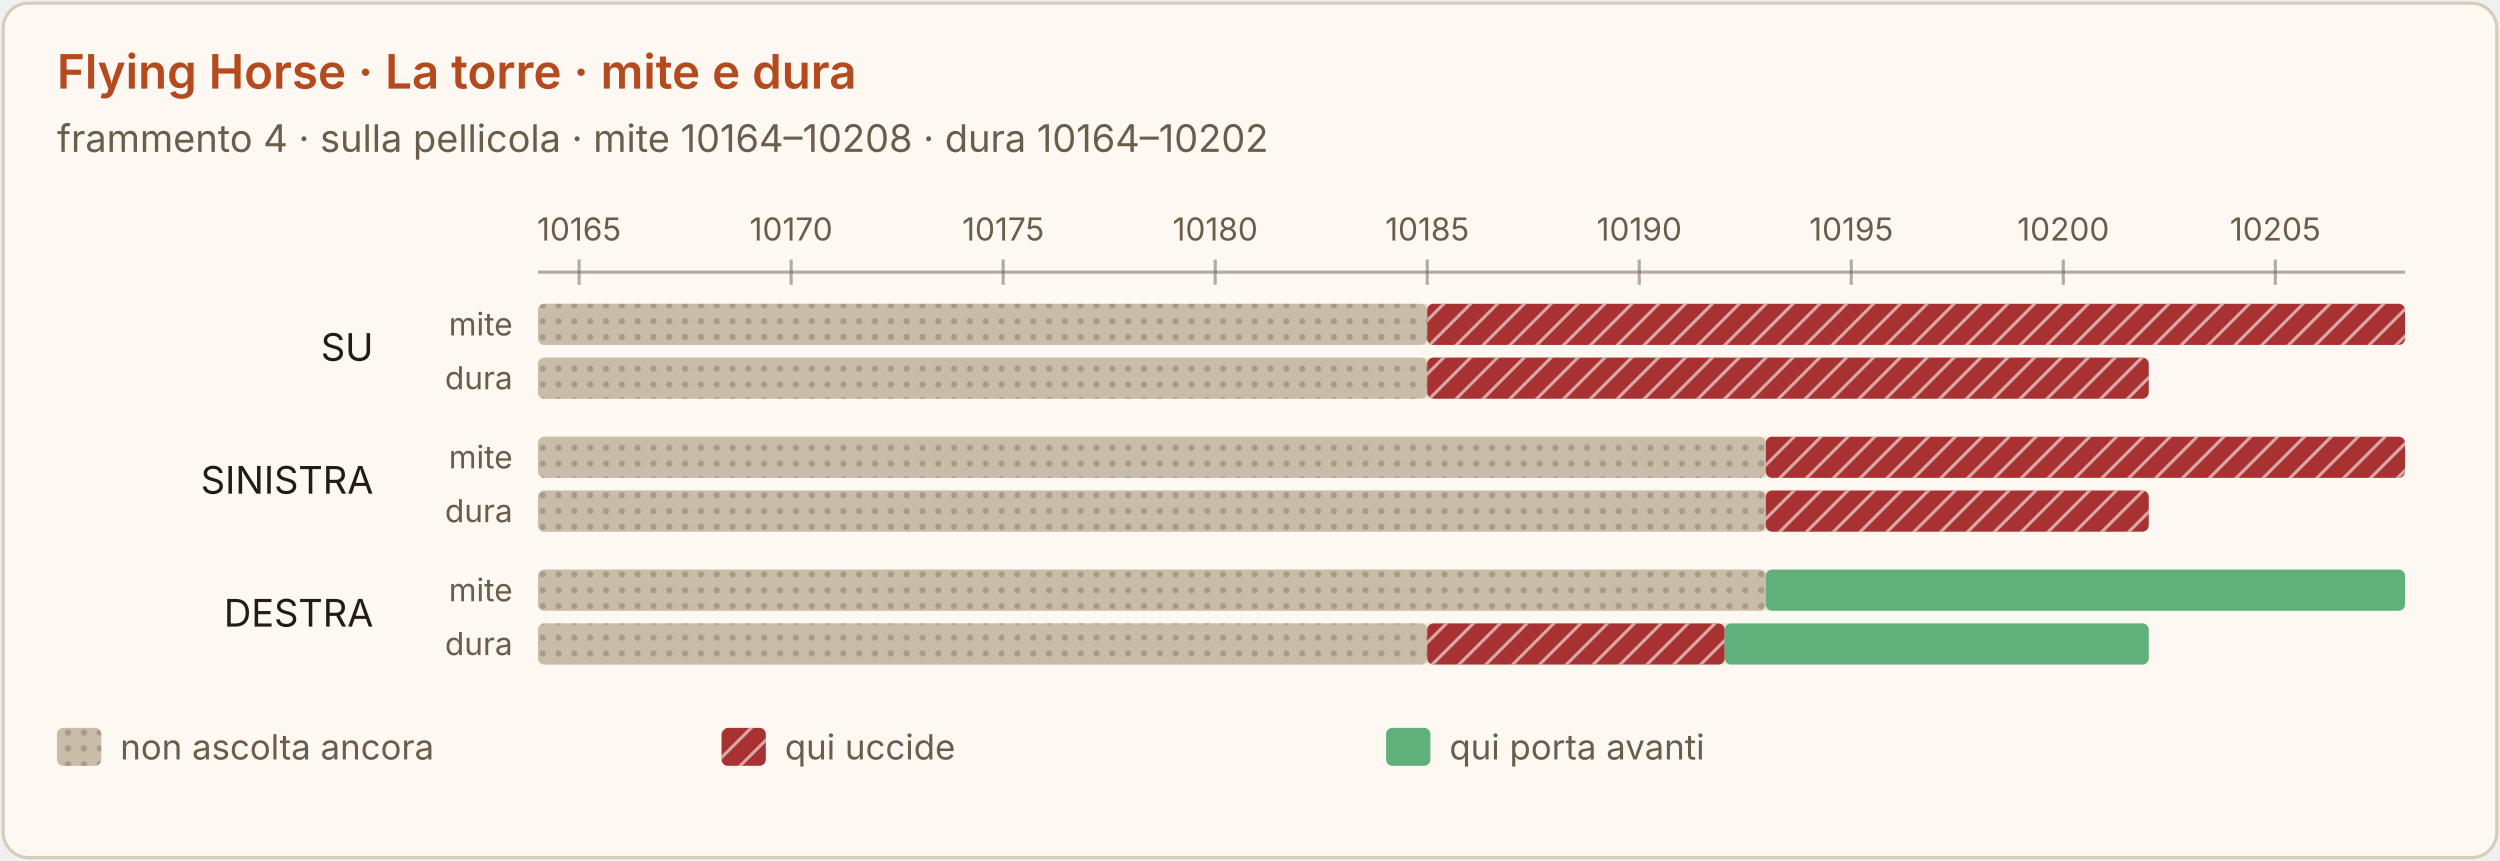
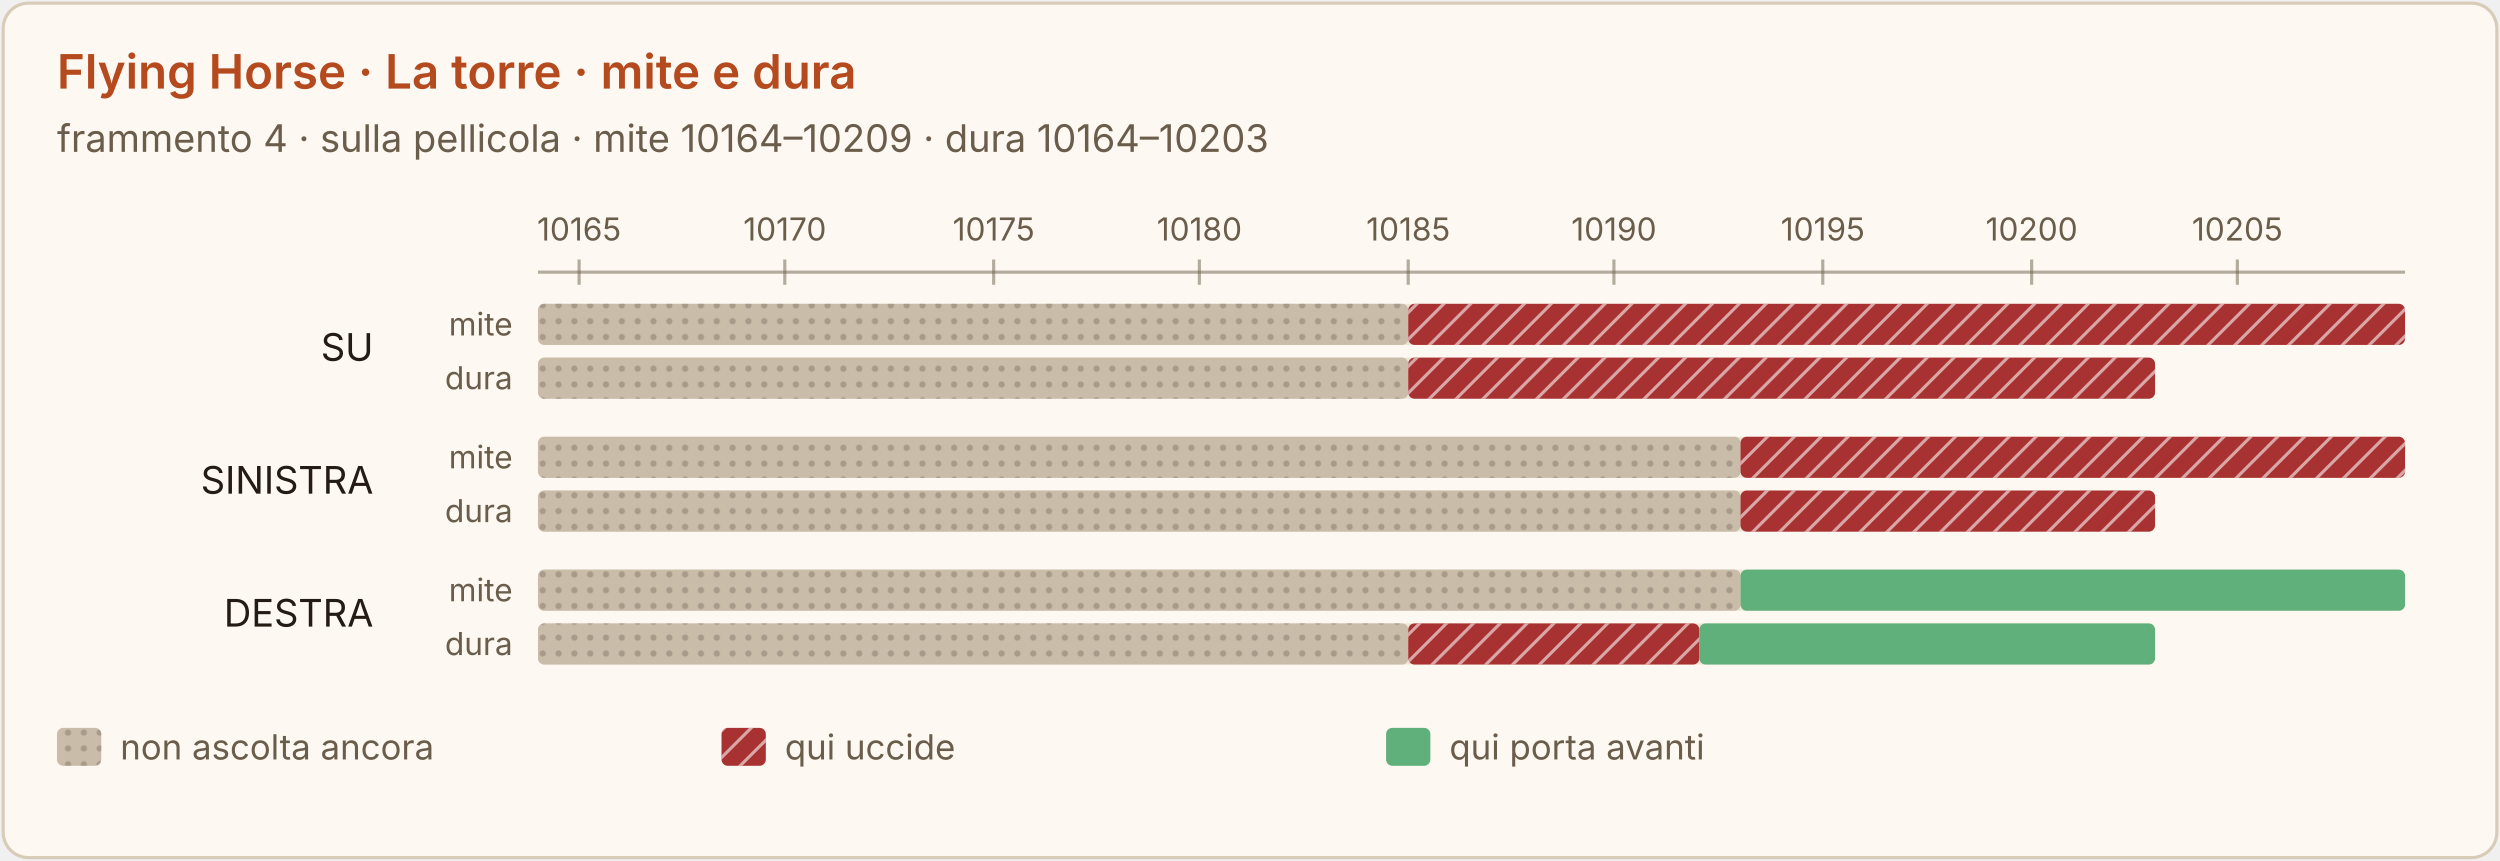
<svg xmlns="http://www.w3.org/2000/svg" width="790" height="272" viewBox="0 0 790 272" font-family="Inter,DejaVu Sans,sans-serif">
  <defs>
    <pattern id="tMorte" width="6" height="6" patternUnits="userSpaceOnUse" patternTransform="rotate(45)">
      <line x1="0" y1="0" x2="0" y2="6" stroke="#FFFFFF" stroke-width="2" opacity=".55" />
    </pattern>
    <pattern id="tAttesa" width="5" height="5" patternUnits="userSpaceOnUse">
      <circle cx="1.5" cy="1.5" r="1" fill="#8C8072" opacity=".55" />
    </pattern>
    <pattern id="tSorda" width="6" height="6" patternUnits="userSpaceOnUse">
      <path d="M0 0 L6 6 M6 0 L0 6" stroke="#FFFFFF" stroke-width="1" opacity=".5" />
    </pattern>
  </defs>
  <rect x="1" y="1" width="788" height="270" fill="#FDF9F2" stroke="#D8CBB8" stroke-width="1" rx="8" />
  <text x="18" y="28" fill="#B44A1E" font-size="15" font-weight="600">Flying Horse · La torre · mite e dura</text>
-   <text x="18" y="48" fill="#6B5D4B" font-size="12">frammento 4 · sulla pellicola · mite 10164–10208 · dura 10164–10202</text>
+   <text x="18" y="48" fill="#6B5D4B" font-size="12">frammento 4 · sulla pellicola · mite 10164–10209 · dura 10164–10203</text>
  <line x1="170" y1="86" x2="760" y2="86" stroke="#6B5D4B" stroke-width="1" opacity=".5" />
  <line x1="183" y1="82" x2="183" y2="90" stroke="#6B5D4B" stroke-width="1" opacity=".5" />
  <text x="183" y="76" fill="#6B5D4B" font-size="10" text-anchor="middle">10165</text>
-   <line x1="250" y1="82" x2="250" y2="90" stroke="#6B5D4B" stroke-width="1" opacity=".5" />
-   <text x="250" y="76" fill="#6B5D4B" font-size="10" text-anchor="middle">10170</text>
-   <line x1="317" y1="82" x2="317" y2="90" stroke="#6B5D4B" stroke-width="1" opacity=".5" />
-   <text x="317" y="76" fill="#6B5D4B" font-size="10" text-anchor="middle">10175</text>
-   <line x1="384" y1="82" x2="384" y2="90" stroke="#6B5D4B" stroke-width="1" opacity=".5" />
-   <text x="384" y="76" fill="#6B5D4B" font-size="10" text-anchor="middle">10180</text>
-   <line x1="451" y1="82" x2="451" y2="90" stroke="#6B5D4B" stroke-width="1" opacity=".5" />
-   <text x="451" y="76" fill="#6B5D4B" font-size="10" text-anchor="middle">10185</text>
-   <line x1="518" y1="82" x2="518" y2="90" stroke="#6B5D4B" stroke-width="1" opacity=".5" />
-   <text x="518" y="76" fill="#6B5D4B" font-size="10" text-anchor="middle">10190</text>
-   <line x1="585" y1="82" x2="585" y2="90" stroke="#6B5D4B" stroke-width="1" opacity=".5" />
-   <text x="585" y="76" fill="#6B5D4B" font-size="10" text-anchor="middle">10195</text>
-   <line x1="652" y1="82" x2="652" y2="90" stroke="#6B5D4B" stroke-width="1" opacity=".5" />
-   <text x="652" y="76" fill="#6B5D4B" font-size="10" text-anchor="middle">10200</text>
-   <line x1="719" y1="82" x2="719" y2="90" stroke="#6B5D4B" stroke-width="1" opacity=".5" />
-   <text x="719" y="76" fill="#6B5D4B" font-size="10" text-anchor="middle">10205</text>
+   <line x1="248" y1="82" x2="248" y2="90" stroke="#6B5D4B" stroke-width="1" opacity=".5" />
+   <text x="248" y="76" fill="#6B5D4B" font-size="10" text-anchor="middle">10170</text>
+   <line x1="314" y1="82" x2="314" y2="90" stroke="#6B5D4B" stroke-width="1" opacity=".5" />
+   <text x="314" y="76" fill="#6B5D4B" font-size="10" text-anchor="middle">10175</text>
+   <line x1="379" y1="82" x2="379" y2="90" stroke="#6B5D4B" stroke-width="1" opacity=".5" />
+   <text x="379" y="76" fill="#6B5D4B" font-size="10" text-anchor="middle">10180</text>
+   <line x1="445" y1="82" x2="445" y2="90" stroke="#6B5D4B" stroke-width="1" opacity=".5" />
+   <text x="445" y="76" fill="#6B5D4B" font-size="10" text-anchor="middle">10185</text>
+   <line x1="510" y1="82" x2="510" y2="90" stroke="#6B5D4B" stroke-width="1" opacity=".5" />
+   <text x="510" y="76" fill="#6B5D4B" font-size="10" text-anchor="middle">10190</text>
+   <line x1="576" y1="82" x2="576" y2="90" stroke="#6B5D4B" stroke-width="1" opacity=".5" />
+   <text x="576" y="76" fill="#6B5D4B" font-size="10" text-anchor="middle">10195</text>
+   <line x1="642" y1="82" x2="642" y2="90" stroke="#6B5D4B" stroke-width="1" opacity=".5" />
+   <text x="642" y="76" fill="#6B5D4B" font-size="10" text-anchor="middle">10200</text>
+   <line x1="707" y1="82" x2="707" y2="90" stroke="#6B5D4B" stroke-width="1" opacity=".5" />
+   <text x="707" y="76" fill="#6B5D4B" font-size="10" text-anchor="middle">10205</text>
  <text x="118" y="114" fill="#241C14" font-size="12" text-anchor="end">SU</text>
  <text x="162" y="106" fill="#6B5D4B" font-size="10" text-anchor="end">mite</text>
  <text x="162" y="123" fill="#6B5D4B" font-size="10" text-anchor="end">dura</text>
  <rect x="170" y="96" width="590" height="13" fill="#EDE4D6" rx="2" />
-   <rect x="170" y="96" width="281" height="13" fill="#C9BCA8" rx="2" />
-   <rect x="170" y="96" width="281" height="13" fill="url(#tAttesa)" rx="2" />
-   <rect x="451" y="96" width="309" height="13" fill="#A83232" rx="2" />
-   <rect x="451" y="96" width="309" height="13" fill="url(#tMorte)" rx="2" />
-   <rect x="170" y="113" width="509" height="13" fill="#EDE4D6" rx="2" />
-   <rect x="170" y="113" width="281" height="13" fill="#C9BCA8" rx="2" />
-   <rect x="170" y="113" width="281" height="13" fill="url(#tAttesa)" rx="2" />
-   <rect x="451" y="113" width="228" height="13" fill="#A83232" rx="2" />
-   <rect x="451" y="113" width="228" height="13" fill="url(#tMorte)" rx="2" />
+   <rect x="170" y="96" width="275" height="13" fill="#C9BCA8" rx="2" />
+   <rect x="170" y="96" width="275" height="13" fill="url(#tAttesa)" rx="2" />
+   <rect x="445" y="96" width="315" height="13" fill="#A83232" rx="2" />
+   <rect x="445" y="96" width="315" height="13" fill="url(#tMorte)" rx="2" />
+   <rect x="170" y="113" width="511" height="13" fill="#EDE4D6" rx="2" />
+   <rect x="170" y="113" width="275" height="13" fill="#C9BCA8" rx="2" />
+   <rect x="170" y="113" width="275" height="13" fill="url(#tAttesa)" rx="2" />
+   <rect x="445" y="113" width="236" height="13" fill="#A83232" rx="2" />
+   <rect x="445" y="113" width="236" height="13" fill="url(#tMorte)" rx="2" />
  <text x="118" y="156" fill="#241C14" font-size="12" text-anchor="end">SINISTRA</text>
  <text x="162" y="148" fill="#6B5D4B" font-size="10" text-anchor="end">mite</text>
  <text x="162" y="165" fill="#6B5D4B" font-size="10" text-anchor="end">dura</text>
  <rect x="170" y="138" width="590" height="13" fill="#EDE4D6" rx="2" />
-   <rect x="170" y="138" width="388" height="13" fill="#C9BCA8" rx="2" />
-   <rect x="170" y="138" width="388" height="13" fill="url(#tAttesa)" rx="2" />
-   <rect x="558" y="138" width="202" height="13" fill="#A83232" rx="2" />
-   <rect x="558" y="138" width="202" height="13" fill="url(#tMorte)" rx="2" />
-   <rect x="170" y="155" width="509" height="13" fill="#EDE4D6" rx="2" />
-   <rect x="170" y="155" width="388" height="13" fill="#C9BCA8" rx="2" />
-   <rect x="170" y="155" width="388" height="13" fill="url(#tAttesa)" rx="2" />
-   <rect x="558" y="155" width="121" height="13" fill="#A83232" rx="2" />
-   <rect x="558" y="155" width="121" height="13" fill="url(#tMorte)" rx="2" />
+   <rect x="170" y="138" width="380" height="13" fill="#C9BCA8" rx="2" />
+   <rect x="170" y="138" width="380" height="13" fill="url(#tAttesa)" rx="2" />
+   <rect x="550" y="138" width="210" height="13" fill="#A83232" rx="2" />
+   <rect x="550" y="138" width="210" height="13" fill="url(#tMorte)" rx="2" />
+   <rect x="170" y="155" width="511" height="13" fill="#EDE4D6" rx="2" />
+   <rect x="170" y="155" width="380" height="13" fill="#C9BCA8" rx="2" />
+   <rect x="170" y="155" width="380" height="13" fill="url(#tAttesa)" rx="2" />
+   <rect x="550" y="155" width="131" height="13" fill="#A83232" rx="2" />
+   <rect x="550" y="155" width="131" height="13" fill="url(#tMorte)" rx="2" />
  <text x="118" y="198" fill="#241C14" font-size="12" text-anchor="end">DESTRA</text>
  <text x="162" y="190" fill="#6B5D4B" font-size="10" text-anchor="end">mite</text>
  <text x="162" y="207" fill="#6B5D4B" font-size="10" text-anchor="end">dura</text>
  <rect x="170" y="180" width="590" height="13" fill="#EDE4D6" rx="2" />
-   <rect x="170" y="180" width="388" height="13" fill="#C9BCA8" rx="2" />
-   <rect x="170" y="180" width="388" height="13" fill="url(#tAttesa)" rx="2" />
-   <rect x="558" y="180" width="202" height="13" fill="#5FB07A" rx="2" />
-   <rect x="170" y="197" width="509" height="13" fill="#EDE4D6" rx="2" />
-   <rect x="170" y="197" width="281" height="13" fill="#C9BCA8" rx="2" />
-   <rect x="170" y="197" width="281" height="13" fill="url(#tAttesa)" rx="2" />
-   <rect x="451" y="197" width="94" height="13" fill="#A83232" rx="2" />
-   <rect x="451" y="197" width="94" height="13" fill="url(#tMorte)" rx="2" />
-   <rect x="545" y="197" width="134" height="13" fill="#5FB07A" rx="2" />
+   <rect x="170" y="180" width="380" height="13" fill="#C9BCA8" rx="2" />
+   <rect x="170" y="180" width="380" height="13" fill="url(#tAttesa)" rx="2" />
+   <rect x="550" y="180" width="210" height="13" fill="#5FB07A" rx="2" />
+   <rect x="170" y="197" width="511" height="13" fill="#EDE4D6" rx="2" />
+   <rect x="170" y="197" width="275" height="13" fill="#C9BCA8" rx="2" />
+   <rect x="170" y="197" width="275" height="13" fill="url(#tAttesa)" rx="2" />
+   <rect x="445" y="197" width="92" height="13" fill="#A83232" rx="2" />
+   <rect x="445" y="197" width="92" height="13" fill="url(#tMorte)" rx="2" />
+   <rect x="537" y="197" width="144" height="13" fill="#5FB07A" rx="2" />
  <rect x="18" y="230" width="14" height="12" fill="#C9BCA8" rx="2" />
  <rect x="18" y="230" width="14" height="12" fill="url(#tAttesa)" rx="2" />
  <text x="38" y="240" fill="#6B5D4B" font-size="11">non ascolta ancora</text>
  <rect x="228" y="230" width="14" height="12" fill="#A83232" rx="2" />
  <rect x="228" y="230" width="14" height="12" fill="url(#tMorte)" rx="2" />
  <text x="248" y="240" fill="#6B5D4B" font-size="11">qui uccide</text>
  <rect x="438" y="230" width="14" height="12" fill="#5FB07A" rx="2" />
  <text x="458" y="240" fill="#6B5D4B" font-size="11">qui porta avanti</text>
</svg>
